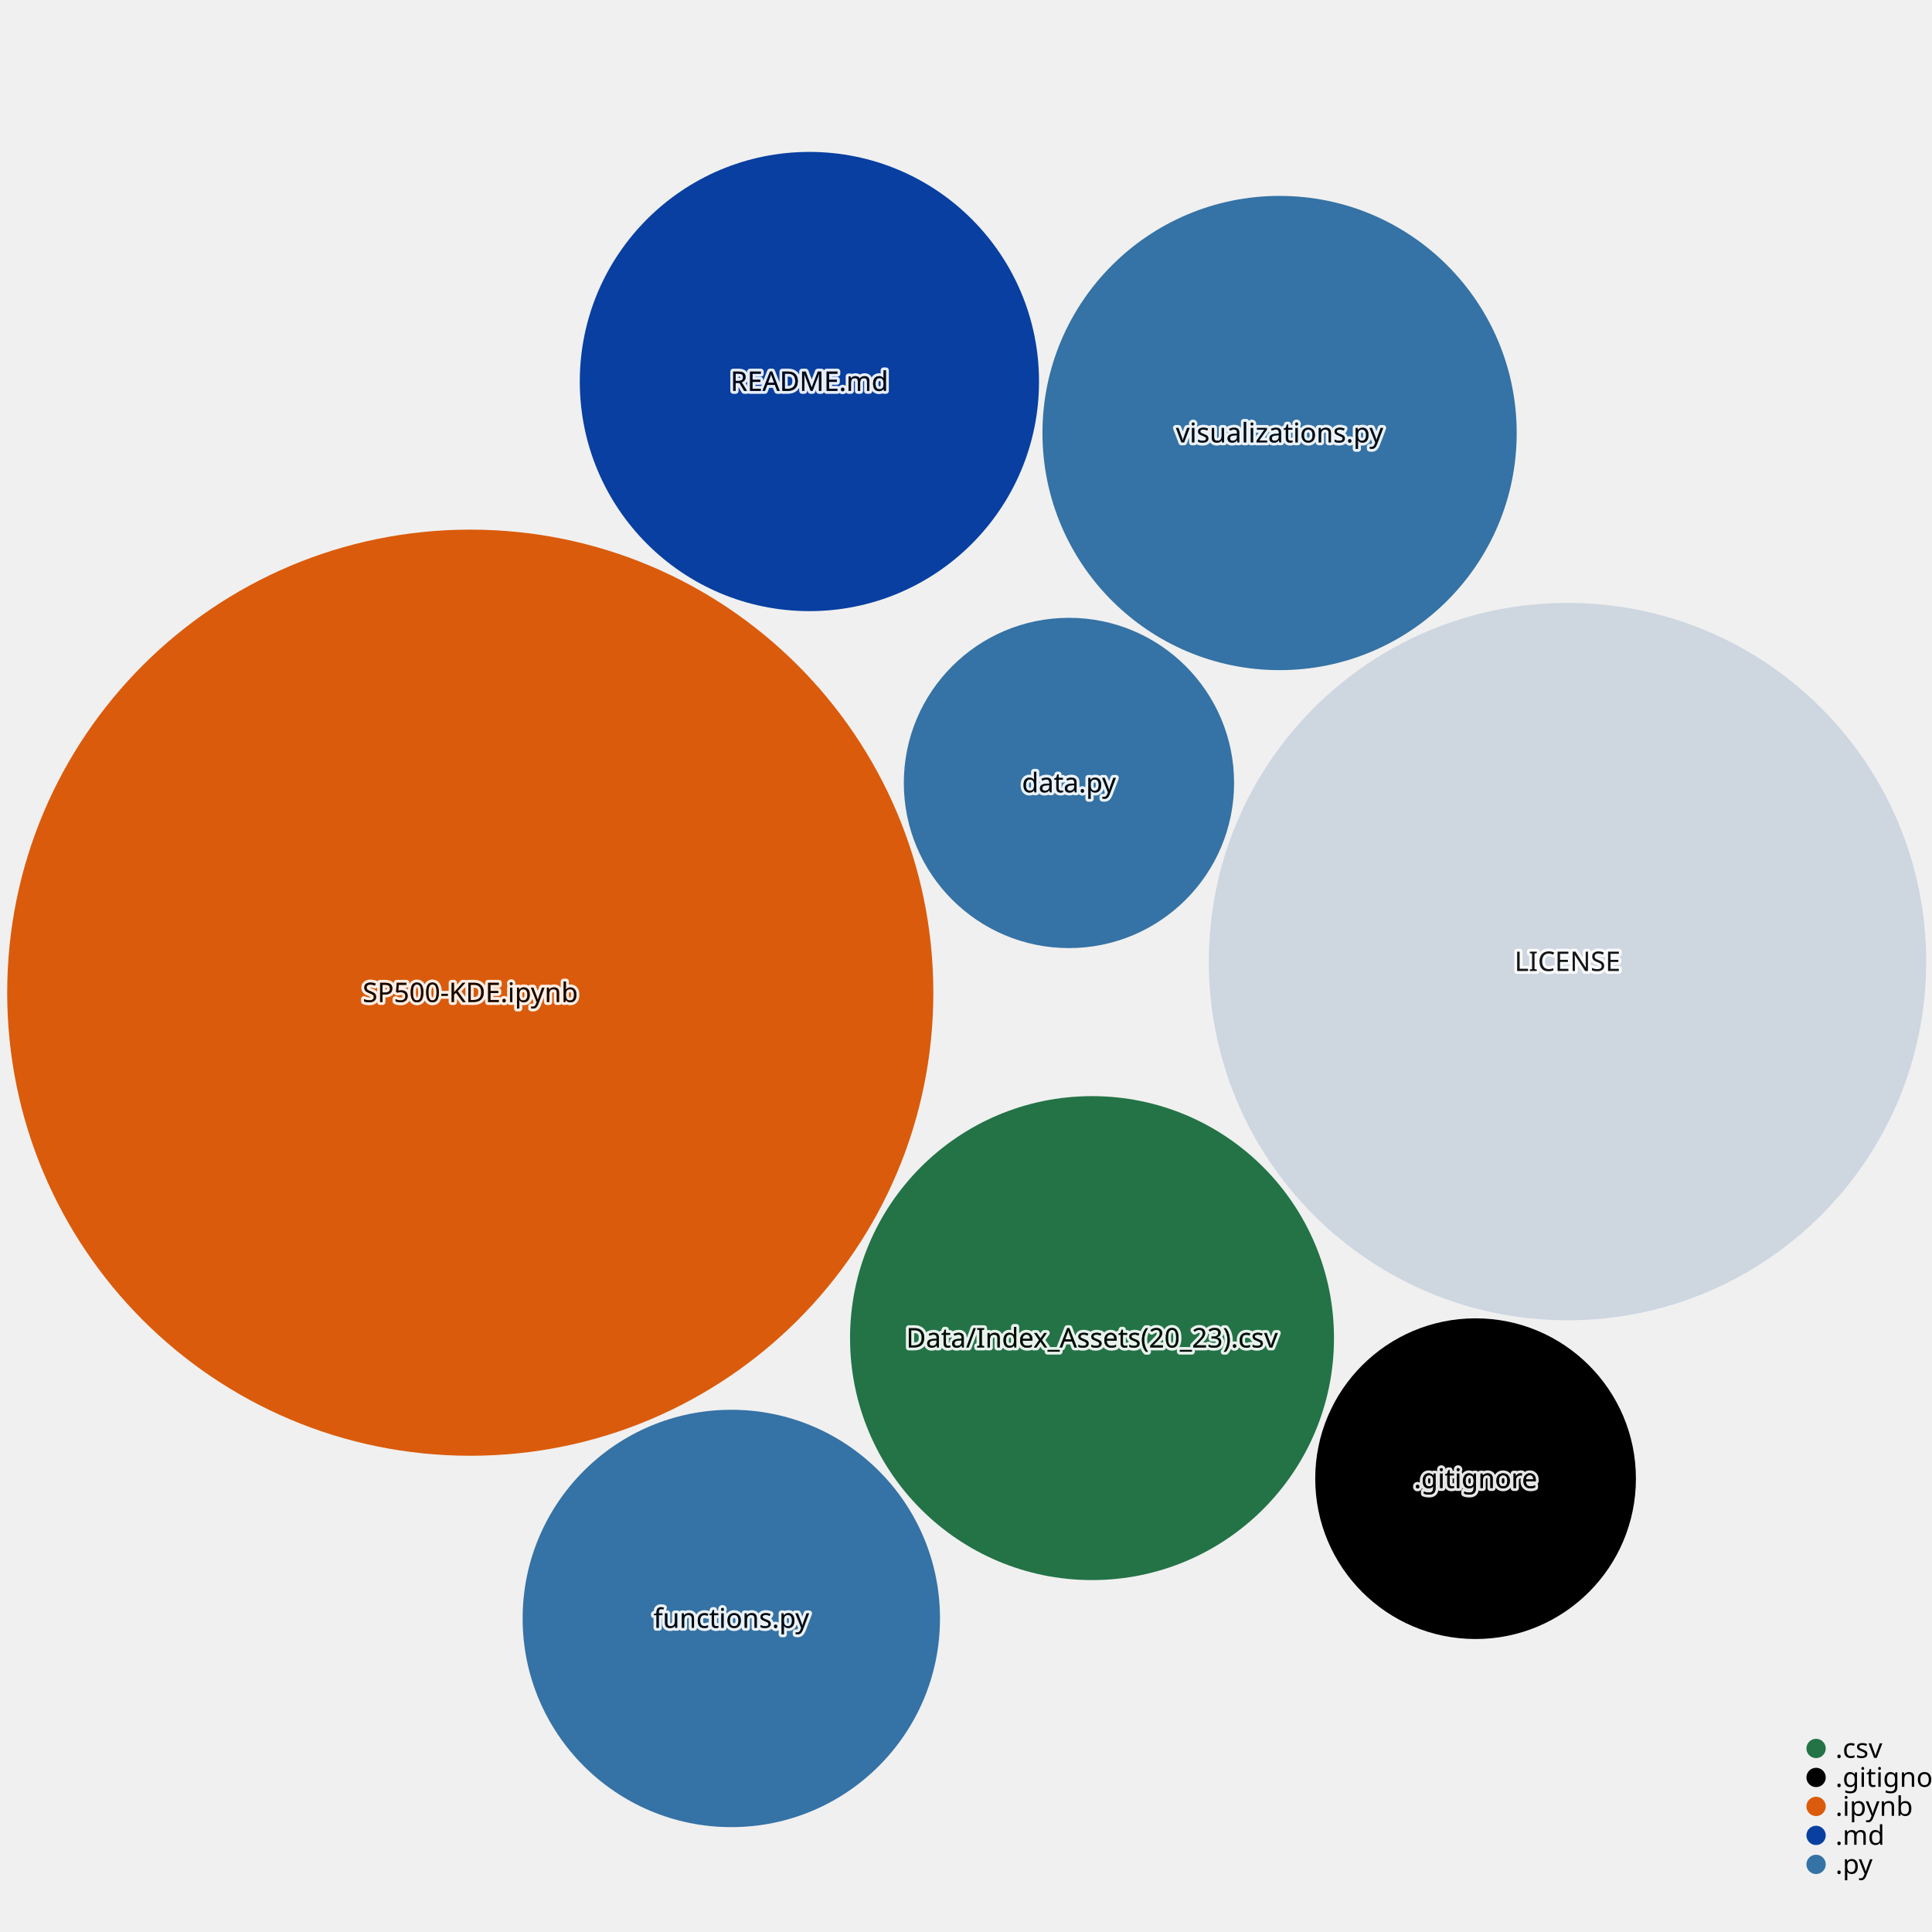
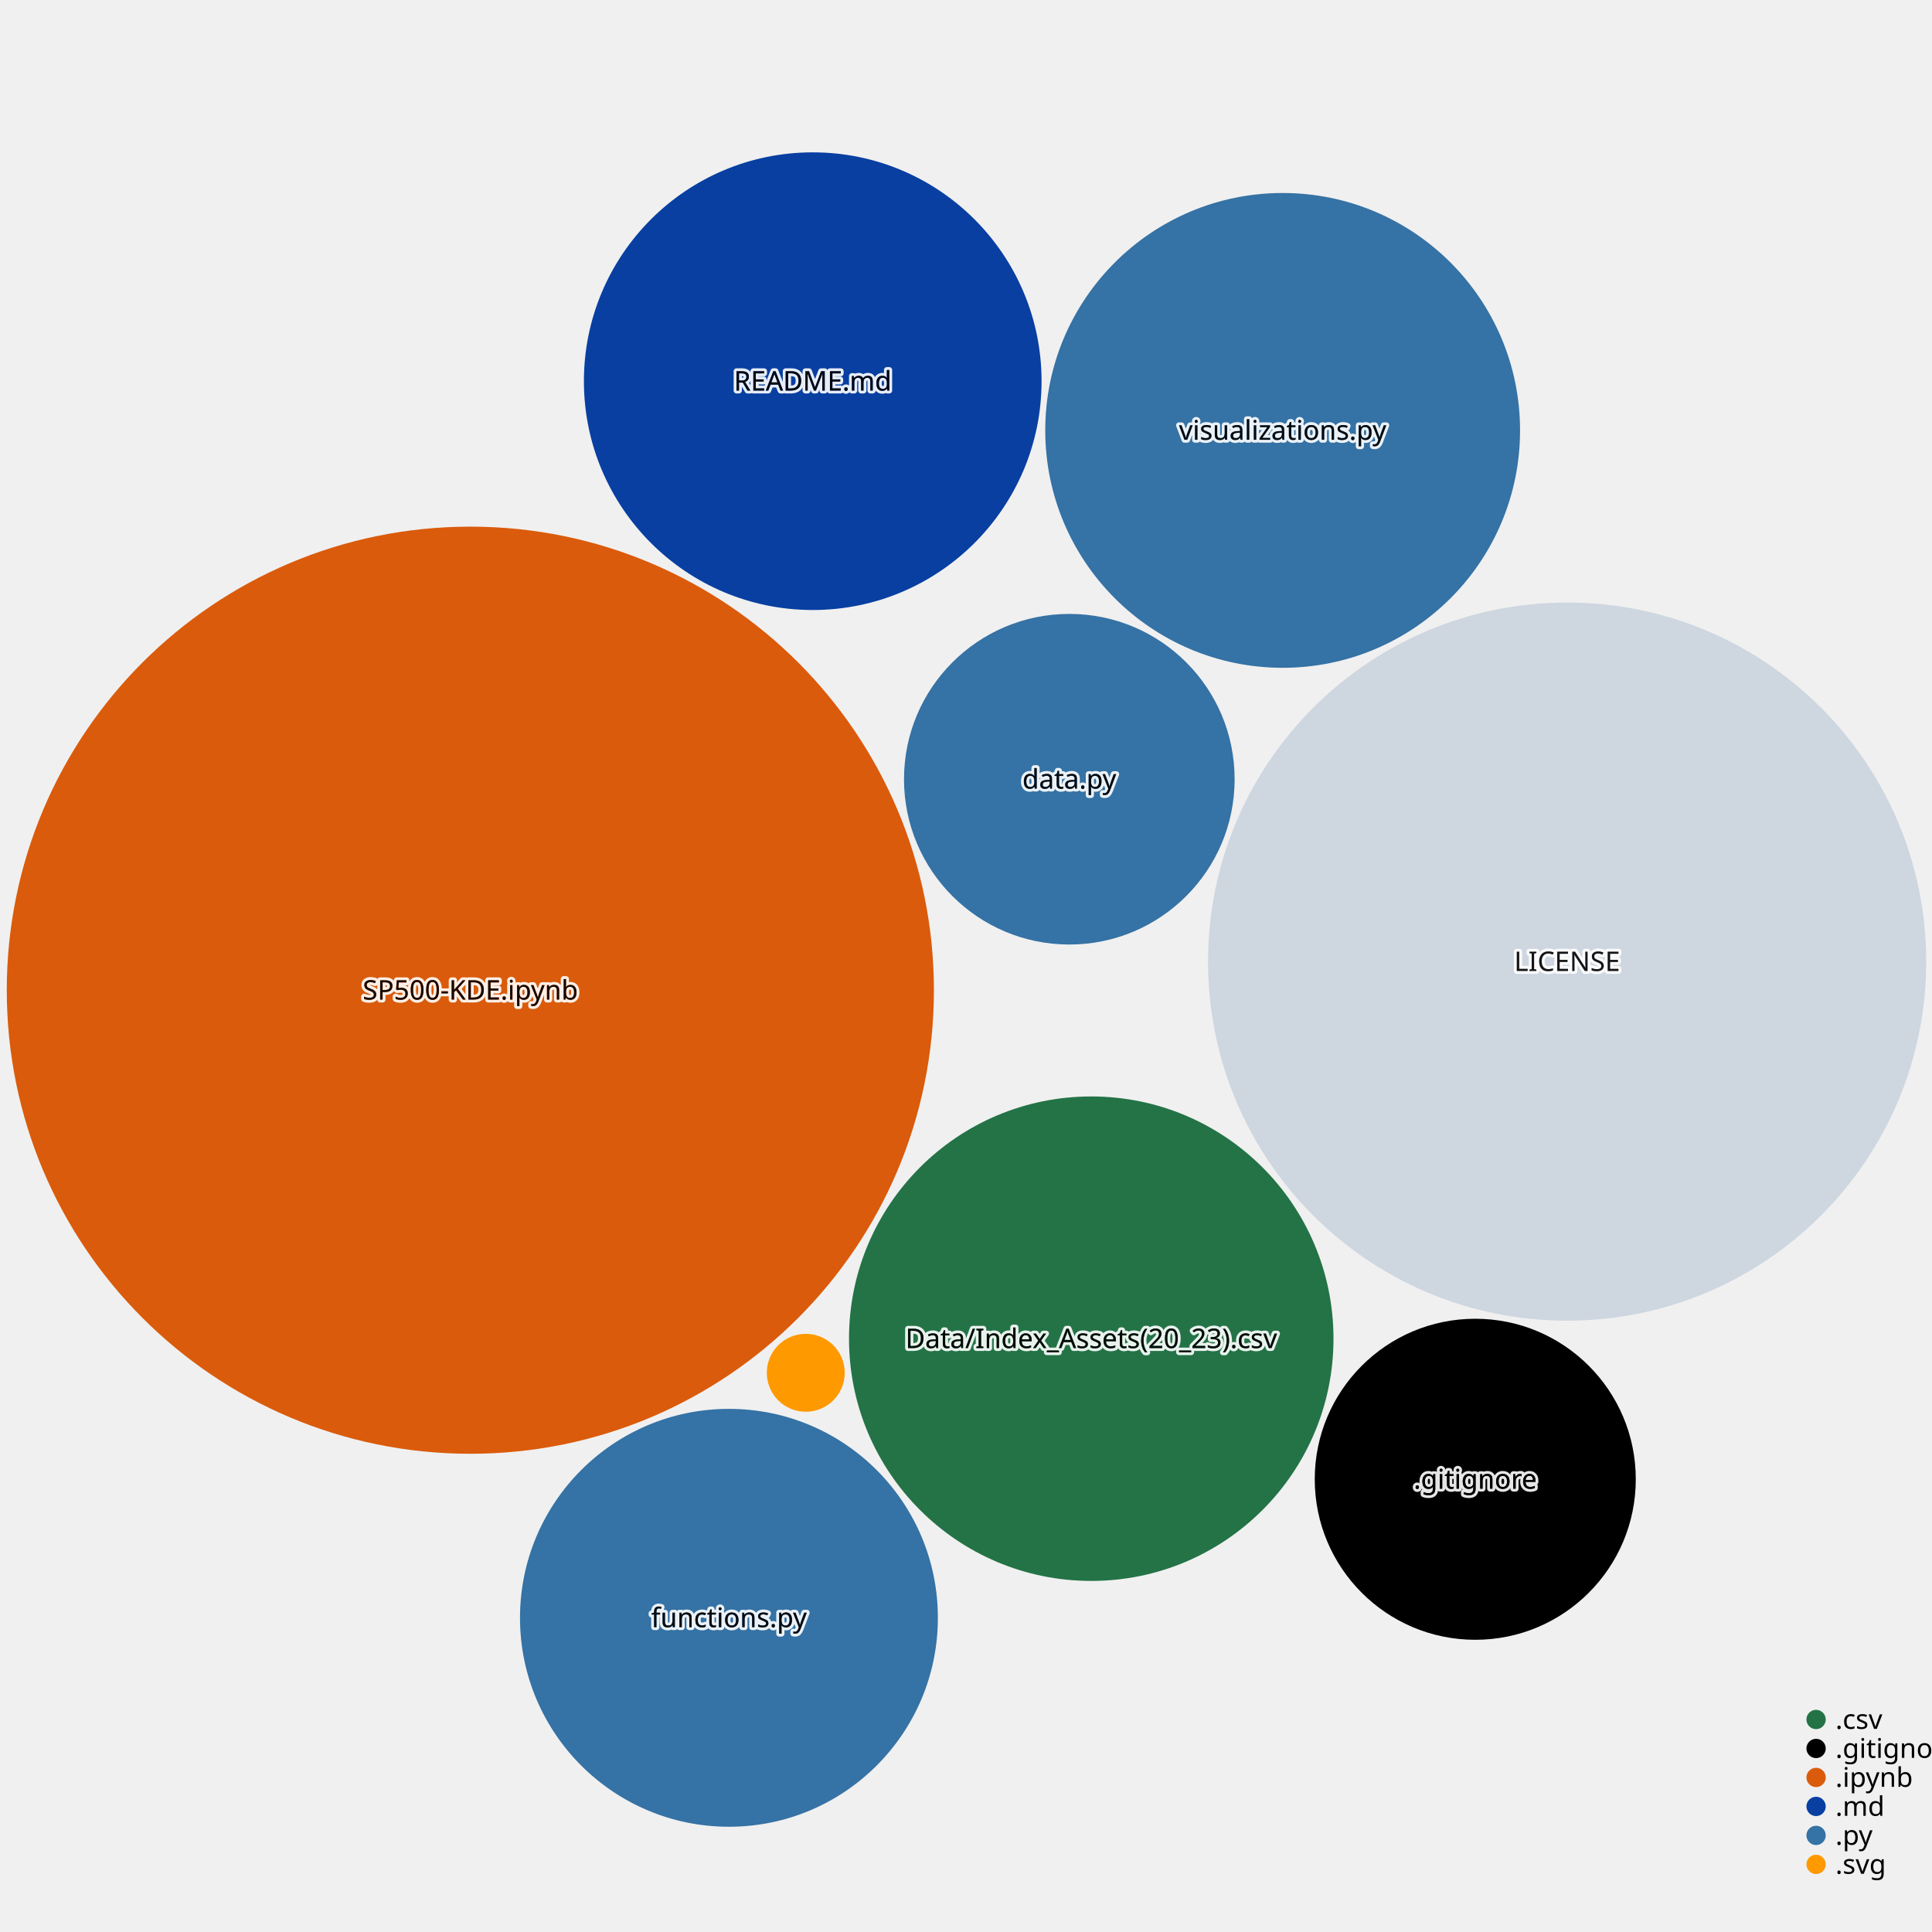
<svg xmlns="http://www.w3.org/2000/svg" width="1000" height="1000" style="background:white;font-family:sans-serif;overflow:visible">
  <defs>
    <filter id="glow" x="-50%" y="-50%" width="200%" height="200%">
      <feGaussianBlur stdDeviation="4" result="coloredBlur" />
      <feMerge>
        <feMergeNode in="coloredBlur" />
        <feMergeNode in="SourceGraphic" />
      </feMerge>
    </filter>
  </defs>
-   <g style="fill:#DA5B0B;transition:transform 0s ease-out, fill 0.1s ease-out" transform="translate(243.4097, 513.8167)">
-     <circle style="transition:all 0.5s ease-out" r="239.682" stroke-width="0" stroke="#374151" />
+   <g style="fill:#DA5B0B;transition:transform 0s ease-out, fill 0.1s ease-out" transform="translate(243.4497, 512.5298)">
+     <circle style="transition:all 0.5s ease-out" r="239.941" stroke-width="0" stroke="#374151" />
  </g>
-   <g style="fill:#CED6E0;transition:transform 0s ease-out, fill 0.1s ease-out" transform="translate(811.3387, 497.7194)">
-     <circle style="transition:all 0.5s ease-out" r="185.653" stroke-width="0" stroke="#374151" />
+   <g style="fill:#CED6E0;transition:transform 0s ease-out, fill 0.1s ease-out" transform="translate(811.1384, 497.7256)">
+     <circle style="transition:all 0.5s ease-out" r="185.853" stroke-width="0" stroke="#374151" />
  </g>
-   <g style="fill:#237346;transition:transform 0s ease-out, fill 0.1s ease-out" transform="translate(565.2254, 692.6023)">
-     <circle style="transition:all 0.5s ease-out" r="125.246" stroke-width="0" stroke="#374151" />
+   <g style="fill:#237346;transition:transform 0s ease-out, fill 0.1s ease-out" transform="translate(564.8288, 692.9037)">
+     <circle style="transition:all 0.5s ease-out" r="125.382" stroke-width="0" stroke="#374151" />
  </g>
-   <g style="fill:#3572A5;transition:transform 0s ease-out, fill 0.1s ease-out" transform="translate(662.3088, 224.1311)">
-     <circle style="transition:all 0.5s ease-out" r="122.73" stroke-width="0" stroke="#374151" />
+   <g style="fill:#3572A5;transition:transform 0s ease-out, fill 0.1s ease-out" transform="translate(663.8988, 222.7729)">
+     <circle style="transition:all 0.5s ease-out" r="122.878" stroke-width="0" stroke="#374151" />
  </g>
-   <g style="fill:#083fa1;transition:transform 0s ease-out, fill 0.1s ease-out" transform="translate(418.947, 197.4762)">
-     <circle style="transition:all 0.5s ease-out" r="118.847" stroke-width="0" stroke="#374151" />
+   <g style="fill:#083fa1;transition:transform 0s ease-out, fill 0.1s ease-out" transform="translate(420.6685, 197.2965)">
+     <circle style="transition:all 0.5s ease-out" r="118.441" stroke-width="0" stroke="#374151" />
  </g>
-   <g style="fill:#3572A5;transition:transform 0s ease-out, fill 0.1s ease-out" transform="translate(378.5275, 837.7095)">
-     <circle style="transition:all 0.5s ease-out" r="108.011" stroke-width="0" stroke="#374151" />
+   <g style="fill:#3572A5;transition:transform 0s ease-out, fill 0.1s ease-out" transform="translate(377.2984, 837.3752)">
+     <circle style="transition:all 0.5s ease-out" r="108.145" stroke-width="0" stroke="#374151" />
  </g>
-   <g style="fill:#3572A5;transition:transform 0s ease-out, fill 0.1s ease-out" transform="translate(553.2902, 405.2538)">
-     <circle style="transition:all 0.5s ease-out" r="85.472" stroke-width="0" stroke="#374151" />
+   <g style="fill:#3572A5;transition:transform 0s ease-out, fill 0.1s ease-out" transform="translate(553.4767, 403.325)">
+     <circle style="transition:all 0.5s ease-out" r="85.564" stroke-width="0" stroke="#374151" />
  </g>
-   <g style="fill:#000000;transition:transform 0s ease-out, fill 0.1s ease-out" transform="translate(763.7533, 765.361)">
-     <circle style="transition:all 0.5s ease-out" r="82.994" stroke-width="0" stroke="#374151" />
+   <g style="fill:#000000;transition:transform 0s ease-out, fill 0.1s ease-out" transform="translate(763.5939, 765.6681)">
+     <circle style="transition:all 0.5s ease-out" r="83.084" stroke-width="0" stroke="#374151" />
  </g>
-   <g style="fill:#DA5B0B;transition:transform 0s ease-out" transform="translate(243.4097, 513.8167)">
+   <g style="fill:#ff9900;transition:transform 0s ease-out, fill 0.1s ease-out" transform="translate(417.0666, 710.5595)">
+     <circle style="transition:all 0.5s ease-out" r="20.168" stroke-width="0" stroke="#374151" />
+   </g>
+   <g style="fill:#DA5B0B;transition:transform 0s ease-out" transform="translate(243.4497, 512.5298)">
    <text style="pointer-events:none;opacity:0.9;font-size:14px;font-weight:500;transition:all 0.5s ease-out" fill="#4B5563" text-anchor="middle" dominant-baseline="middle" stroke="white" stroke-width="3" stroke-linejoin="round">SP500-KDE.ipynb</text>
    <text style="pointer-events:none;opacity:1;font-size:14px;font-weight:500;transition:all 0.5s ease-out" text-anchor="middle" dominant-baseline="middle">SP500-KDE.ipynb</text>
    <text style="pointer-events:none;opacity:0.9;font-size:14px;font-weight:500;mix-blend-mode:color-burn;transition:all 0.5s ease-out" fill="#110101" text-anchor="middle" dominant-baseline="middle">SP500-KDE.ipynb</text>
  </g>
-   <g style="fill:#CED6E0;transition:transform 0s ease-out" transform="translate(811.3387, 497.7194)">
+   <g style="fill:#CED6E0;transition:transform 0s ease-out" transform="translate(811.1384, 497.7256)">
    <text style="pointer-events:none;opacity:0.9;font-size:14px;font-weight:500;transition:all 0.5s ease-out" fill="#4B5563" text-anchor="middle" dominant-baseline="middle" stroke="white" stroke-width="3" stroke-linejoin="round">LICENSE</text>
    <text style="pointer-events:none;opacity:1;font-size:14px;font-weight:500;transition:all 0.5s ease-out" text-anchor="middle" dominant-baseline="middle">LICENSE</text>
    <text style="pointer-events:none;opacity:0.9;font-size:14px;font-weight:500;mix-blend-mode:color-burn;transition:all 0.5s ease-out" fill="#110101" text-anchor="middle" dominant-baseline="middle">LICENSE</text>
  </g>
-   <g style="fill:#237346;transition:transform 0s ease-out" transform="translate(565.2254, 692.6023)">
+   <g style="fill:#237346;transition:transform 0s ease-out" transform="translate(564.8288, 692.9037)">
    <text style="pointer-events:none;opacity:0.9;font-size:14px;font-weight:500;transition:all 0.5s ease-out" fill="#4B5563" text-anchor="middle" dominant-baseline="middle" stroke="white" stroke-width="3" stroke-linejoin="round">Data/Index_Assets(20_23).csv</text>
    <text style="pointer-events:none;opacity:1;font-size:14px;font-weight:500;transition:all 0.5s ease-out" text-anchor="middle" dominant-baseline="middle">Data/Index_Assets(20_23).csv</text>
    <text style="pointer-events:none;opacity:0.9;font-size:14px;font-weight:500;mix-blend-mode:color-burn;transition:all 0.5s ease-out" fill="#110101" text-anchor="middle" dominant-baseline="middle">Data/Index_Assets(20_23).csv</text>
  </g>
-   <g style="fill:#3572A5;transition:transform 0s ease-out" transform="translate(662.3088, 224.1311)">
+   <g style="fill:#3572A5;transition:transform 0s ease-out" transform="translate(663.8988, 222.7729)">
    <text style="pointer-events:none;opacity:0.9;font-size:14px;font-weight:500;transition:all 0.5s ease-out" fill="#4B5563" text-anchor="middle" dominant-baseline="middle" stroke="white" stroke-width="3" stroke-linejoin="round">visualizations.py</text>
    <text style="pointer-events:none;opacity:1;font-size:14px;font-weight:500;transition:all 0.5s ease-out" text-anchor="middle" dominant-baseline="middle">visualizations.py</text>
    <text style="pointer-events:none;opacity:0.9;font-size:14px;font-weight:500;mix-blend-mode:color-burn;transition:all 0.5s ease-out" fill="#110101" text-anchor="middle" dominant-baseline="middle">visualizations.py</text>
  </g>
-   <g style="fill:#083fa1;transition:transform 0s ease-out" transform="translate(418.947, 197.4762)">
+   <g style="fill:#083fa1;transition:transform 0s ease-out" transform="translate(420.6685, 197.2965)">
    <text style="pointer-events:none;opacity:0.9;font-size:14px;font-weight:500;transition:all 0.5s ease-out" fill="#4B5563" text-anchor="middle" dominant-baseline="middle" stroke="white" stroke-width="3" stroke-linejoin="round">README.md</text>
    <text style="pointer-events:none;opacity:1;font-size:14px;font-weight:500;transition:all 0.5s ease-out" text-anchor="middle" dominant-baseline="middle">README.md</text>
    <text style="pointer-events:none;opacity:0.9;font-size:14px;font-weight:500;mix-blend-mode:color-burn;transition:all 0.5s ease-out" fill="#110101" text-anchor="middle" dominant-baseline="middle">README.md</text>
  </g>
-   <g style="fill:#3572A5;transition:transform 0s ease-out" transform="translate(378.5275, 837.7095)">
+   <g style="fill:#3572A5;transition:transform 0s ease-out" transform="translate(377.2984, 837.3752)">
    <text style="pointer-events:none;opacity:0.9;font-size:14px;font-weight:500;transition:all 0.5s ease-out" fill="#4B5563" text-anchor="middle" dominant-baseline="middle" stroke="white" stroke-width="3" stroke-linejoin="round">functions.py</text>
    <text style="pointer-events:none;opacity:1;font-size:14px;font-weight:500;transition:all 0.5s ease-out" text-anchor="middle" dominant-baseline="middle">functions.py</text>
    <text style="pointer-events:none;opacity:0.9;font-size:14px;font-weight:500;mix-blend-mode:color-burn;transition:all 0.5s ease-out" fill="#110101" text-anchor="middle" dominant-baseline="middle">functions.py</text>
  </g>
-   <g style="fill:#3572A5;transition:transform 0s ease-out" transform="translate(553.2902, 405.2538)">
+   <g style="fill:#3572A5;transition:transform 0s ease-out" transform="translate(553.4767, 403.325)">
    <text style="pointer-events:none;opacity:0.9;font-size:14px;font-weight:500;transition:all 0.5s ease-out" fill="#4B5563" text-anchor="middle" dominant-baseline="middle" stroke="white" stroke-width="3" stroke-linejoin="round">data.py</text>
    <text style="pointer-events:none;opacity:1;font-size:14px;font-weight:500;transition:all 0.5s ease-out" text-anchor="middle" dominant-baseline="middle">data.py</text>
    <text style="pointer-events:none;opacity:0.9;font-size:14px;font-weight:500;mix-blend-mode:color-burn;transition:all 0.5s ease-out" fill="#110101" text-anchor="middle" dominant-baseline="middle">data.py</text>
  </g>
-   <g style="fill:#000000;transition:transform 0s ease-out" transform="translate(763.7533, 765.361)">
+   <g style="fill:#000000;transition:transform 0s ease-out" transform="translate(763.5939, 765.6681)">
    <text style="pointer-events:none;opacity:0.9;font-size:14px;font-weight:500;transition:all 0.5s ease-out" fill="#4B5563" text-anchor="middle" dominant-baseline="middle" stroke="white" stroke-width="3" stroke-linejoin="round">.gitignore</text>
    <text style="pointer-events:none;opacity:1;font-size:14px;font-weight:500;transition:all 0.5s ease-out" text-anchor="middle" dominant-baseline="middle">.gitignore</text>
    <text style="pointer-events:none;opacity:0.9;font-size:14px;font-weight:500;mix-blend-mode:color-burn;transition:all 0.5s ease-out" fill="#110101" text-anchor="middle" dominant-baseline="middle">.gitignore</text>
  </g>
-   <g transform="translate(940, 905)">
+   <g transform="translate(940, 890)">
    <g transform="translate(0, 0)">
      <circle r="5" fill="#237346" />
      <text x="10" style="font-size:14px;font-weight:300" dominant-baseline="middle">.csv</text>
    </g>
    <g transform="translate(0, 15)">
      <circle r="5" fill="#000000" />
      <text x="10" style="font-size:14px;font-weight:300" dominant-baseline="middle">.gitignore</text>
    </g>
    <g transform="translate(0, 30)">
      <circle r="5" fill="#DA5B0B" />
      <text x="10" style="font-size:14px;font-weight:300" dominant-baseline="middle">.ipynb</text>
    </g>
    <g transform="translate(0, 45)">
      <circle r="5" fill="#083fa1" />
      <text x="10" style="font-size:14px;font-weight:300" dominant-baseline="middle">.md</text>
    </g>
    <g transform="translate(0, 60)">
      <circle r="5" fill="#3572A5" />
      <text x="10" style="font-size:14px;font-weight:300" dominant-baseline="middle">.py</text>
    </g>
+     <g transform="translate(0, 75)">
+       <circle r="5" fill="#ff9900" />
+       <text x="10" style="font-size:14px;font-weight:300" dominant-baseline="middle">.svg</text>
+     </g>
    <g fill="#9CA3AF" style="font-weight:300;font-style:italic;font-size:12px">each dot sized by file size</g>
  </g>
</svg>
